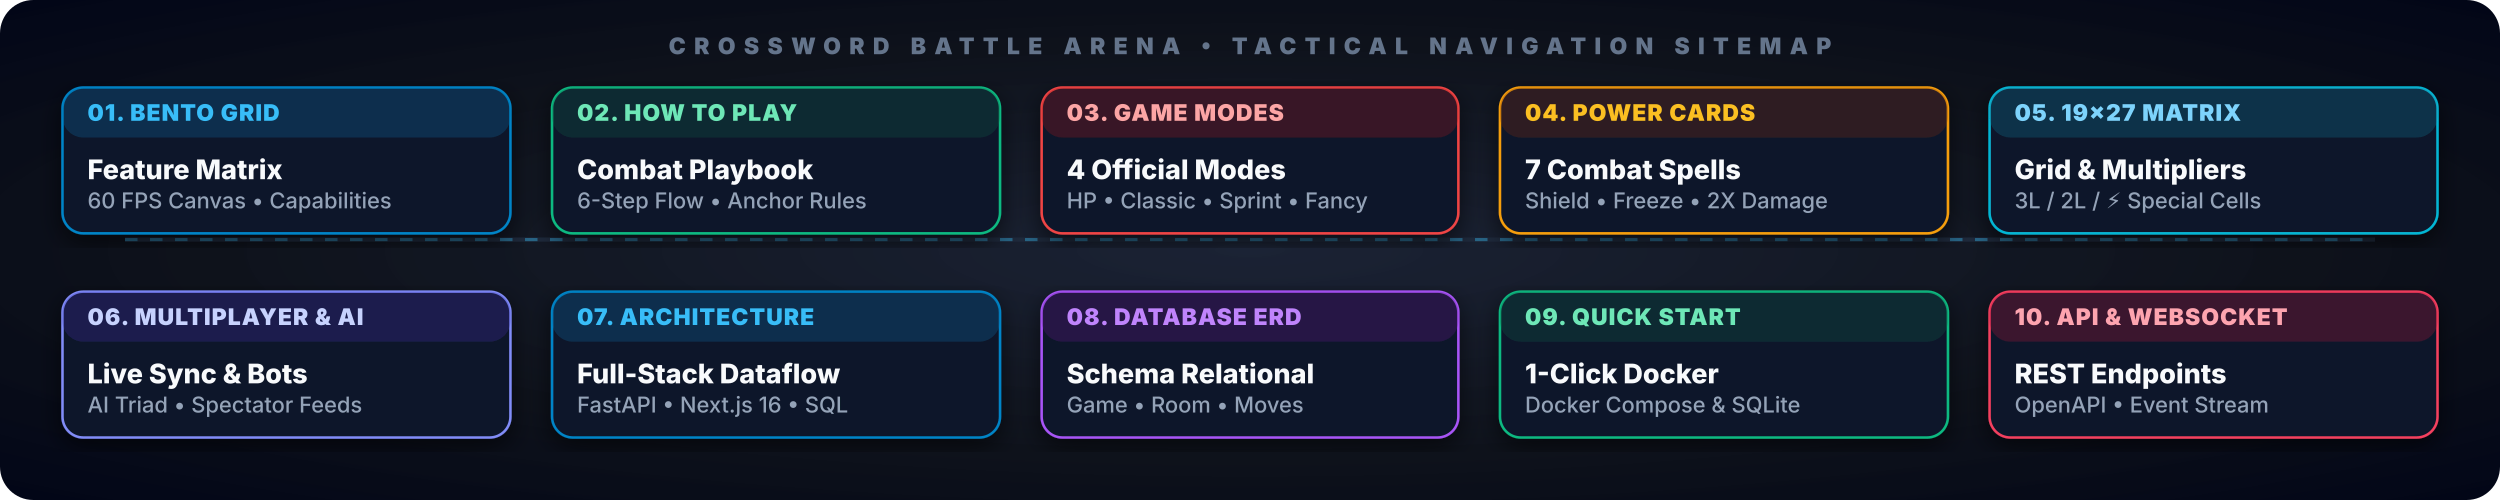
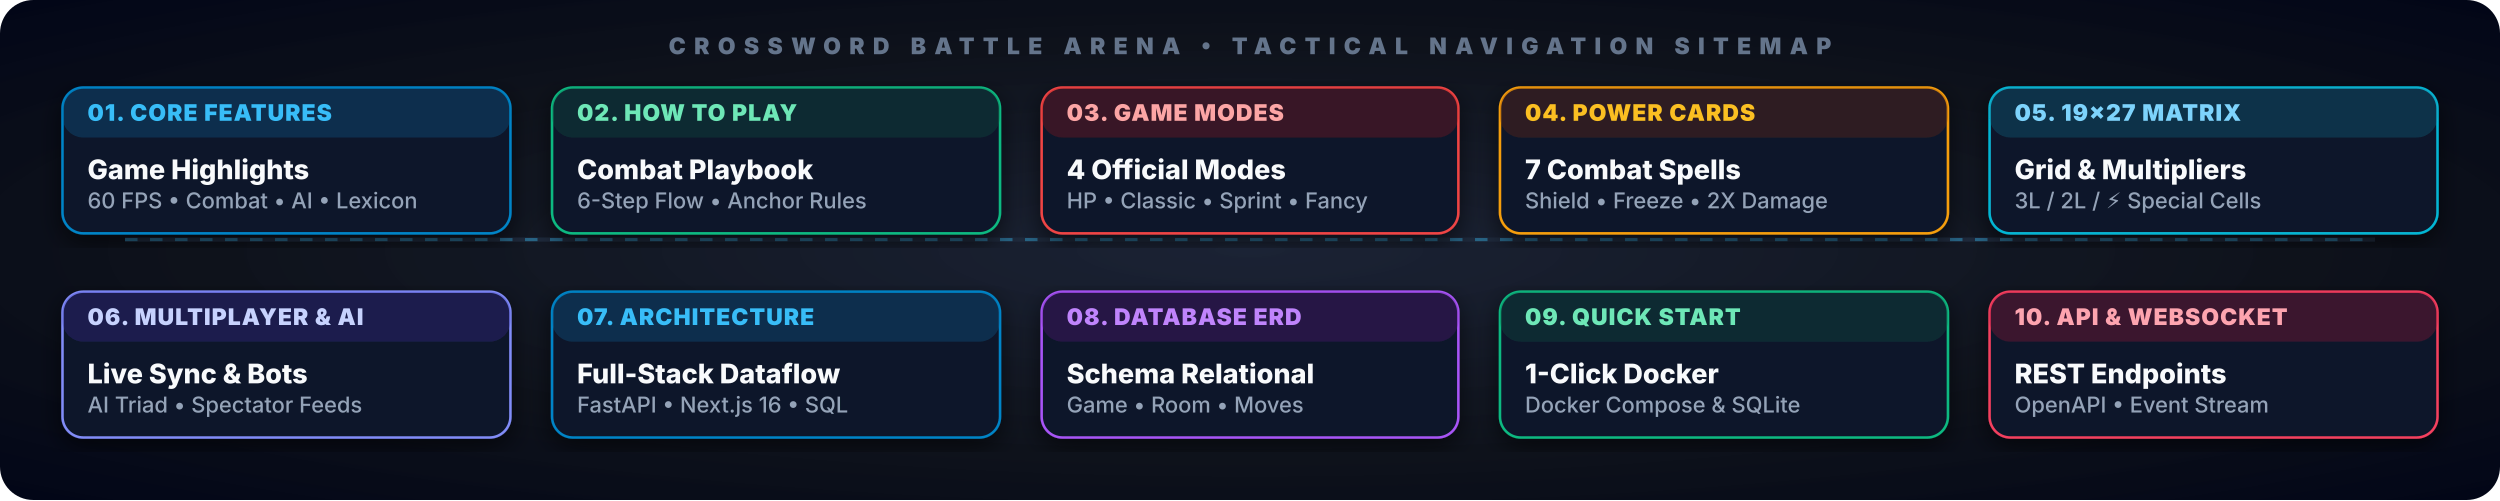
<svg xmlns="http://www.w3.org/2000/svg" viewBox="0 0 1200 240" width="100%" height="100%">
  <defs>
    <radialGradient id="navBg" cx="50%" cy="50%" r="70%">
      <stop offset="0%" stop-color="#0f172a" stop-opacity="0.95" />
      <stop offset="60%" stop-color="#090d16" stop-opacity="0.98" />
      <stop offset="100%" stop-color="#020617" stop-opacity="1" />
    </radialGradient>
    <filter id="navGlow" x="-10%" y="-10%" width="120%" height="120%">
      <feDropShadow dx="0" dy="4" stdDeviation="6" flood-color="#000000" flood-opacity="0.6" />
    </filter>
    <style>
      @keyframes dashMove {
        to { stroke-dashoffset: -32; }
      }
      .stream-anim { stroke-dasharray: 6 6; animation: dashMove 3s linear infinite; }
    </style>
  </defs>
  <rect width="1200" height="240" fill="url(#navBg)" rx="16" />
  <g transform="translate(600, 26)">
    <text x="0" y="0" fill="#64748b" font-family="'Inter', -apple-system, sans-serif" font-size="11" font-weight="900" text-anchor="middle" letter-spacing="4">
      CROSSWORD BATTLE ARENA • TACTICAL NAVIGATION SITEMAP
    </text>
  </g>
  <path d="M 60 115 L 1140 115" stroke="#1e293b" stroke-width="2" />
  <path d="M 60 115 L 1140 115" stroke="#38bdf8" stroke-width="1.5" class="stream-anim" opacity="0.4" />
  <g transform="translate(30, 42)" filter="url(#navGlow)">
    <rect width="215" height="70" rx="10" fill="#0f172a" stroke="#0284c7" stroke-width="1.2" />
    <rect x="0" y="0" width="215" height="24" rx="10" fill="#0369a1" fill-opacity="0.3" />
-     <text x="12" y="16" fill="#38bdf8" font-family="'Inter', sans-serif" font-size="11" font-weight="900" letter-spacing="0.5">01. BENTO GRID</text>
-     <text x="12" y="44" fill="#f8fafc" font-family="'Inter', sans-serif" font-size="13" font-weight="800">Feature Matrix</text>
-     <text x="12" y="58" fill="#94a3b8" font-family="'Inter', sans-serif" font-size="10.5" font-weight="500">60 FPS Canvas • Capabilities</text>
+     <text x="12" y="16" fill="#38bdf8" font-family="'Inter', sans-serif" font-size="11" font-weight="900" letter-spacing="0.5">01. CORE FEATURES</text>
+     <text x="12" y="44" fill="#f8fafc" font-family="'Inter', sans-serif" font-size="13" font-weight="800">Game Highlights</text>
+     <text x="12" y="58" fill="#94a3b8" font-family="'Inter', sans-serif" font-size="10.5" font-weight="500">60 FPS • Combat • AI • Lexicon</text>
  </g>
  <g transform="translate(265, 42)" filter="url(#navGlow)">
    <rect width="215" height="70" rx="10" fill="#0f172a" stroke="#10b981" stroke-width="1.2" />
    <rect x="0" y="0" width="215" height="24" rx="10" fill="#065f46" fill-opacity="0.3" />
    <text x="12" y="16" fill="#6ee7b7" font-family="'Inter', sans-serif" font-size="11" font-weight="900" letter-spacing="0.5">02. HOW TO PLAY</text>
    <text x="12" y="44" fill="#f8fafc" font-family="'Inter', sans-serif" font-size="13" font-weight="800">Combat Playbook</text>
    <text x="12" y="58" fill="#94a3b8" font-family="'Inter', sans-serif" font-size="10.5" font-weight="500">6-Step Flow • Anchor Rules</text>
  </g>
  <g transform="translate(500, 42)" filter="url(#navGlow)">
    <rect width="200" height="70" rx="10" fill="#0f172a" stroke="#ef4444" stroke-width="1.2" />
    <rect x="0" y="0" width="200" height="24" rx="10" fill="#991b1b" fill-opacity="0.3" />
    <text x="12" y="16" fill="#fca5a5" font-family="'Inter', sans-serif" font-size="11" font-weight="900" letter-spacing="0.5">03. GAME MODES</text>
    <text x="12" y="44" fill="#f8fafc" font-family="'Inter', sans-serif" font-size="13" font-weight="800">4 Official Modes</text>
    <text x="12" y="58" fill="#94a3b8" font-family="'Inter', sans-serif" font-size="10.5" font-weight="500">HP • Classic • Sprint • Fancy</text>
  </g>
  <g transform="translate(720, 42)" filter="url(#navGlow)">
    <rect width="215" height="70" rx="10" fill="#0f172a" stroke="#f59e0b" stroke-width="1.2" />
    <rect x="0" y="0" width="215" height="24" rx="10" fill="#78350f" fill-opacity="0.3" />
    <text x="12" y="16" fill="#fbbf24" font-family="'Inter', sans-serif" font-size="11" font-weight="900" letter-spacing="0.5">04. POWER CARDS</text>
    <text x="12" y="44" fill="#f8fafc" font-family="'Inter', sans-serif" font-size="13" font-weight="800">7 Combat Spells</text>
    <text x="12" y="58" fill="#94a3b8" font-family="'Inter', sans-serif" font-size="10.5" font-weight="500">Shield • Freeze • 2X Damage</text>
  </g>
  <g transform="translate(955, 42)" filter="url(#navGlow)">
    <rect width="215" height="70" rx="10" fill="#0f172a" stroke="#06b6d4" stroke-width="1.2" />
    <rect x="0" y="0" width="215" height="24" rx="10" fill="#0e7490" fill-opacity="0.3" />
    <text x="12" y="16" fill="#7dd3fc" font-family="'Inter', sans-serif" font-size="11" font-weight="900" letter-spacing="0.5">05. 19×27 MATRIX</text>
    <text x="12" y="44" fill="#f8fafc" font-family="'Inter', sans-serif" font-size="13" font-weight="800">Grid &amp; Multipliers</text>
    <text x="12" y="58" fill="#94a3b8" font-family="'Inter', sans-serif" font-size="10.5" font-weight="500">3L / 2L / ⚡ Special Cells</text>
  </g>
  <g transform="translate(30, 140)" filter="url(#navGlow)">
    <rect width="215" height="70" rx="10" fill="#0f172a" stroke="#818cf8" stroke-width="1.2" />
    <rect x="0" y="0" width="215" height="24" rx="10" fill="#3730a3" fill-opacity="0.3" />
    <text x="12" y="16" fill="#c7d2fe" font-family="'Inter', sans-serif" font-size="11" font-weight="900" letter-spacing="0.5">06. MULTIPLAYER &amp; AI</text>
    <text x="12" y="44" fill="#f8fafc" font-family="'Inter', sans-serif" font-size="13" font-weight="800">Live Sync &amp; Bots</text>
    <text x="12" y="58" fill="#94a3b8" font-family="'Inter', sans-serif" font-size="10.5" font-weight="500">AI Triad • Spectator Feeds</text>
  </g>
  <g transform="translate(265, 140)" filter="url(#navGlow)">
    <rect width="215" height="70" rx="10" fill="#0f172a" stroke="#0284c7" stroke-width="1.2" />
    <rect x="0" y="0" width="215" height="24" rx="10" fill="#0369a1" fill-opacity="0.3" />
    <text x="12" y="16" fill="#38bdf8" font-family="'Inter', sans-serif" font-size="11" font-weight="900" letter-spacing="0.5">07. ARCHITECTURE</text>
    <text x="12" y="44" fill="#f8fafc" font-family="'Inter', sans-serif" font-size="13" font-weight="800">Full-Stack Dataflow</text>
    <text x="12" y="58" fill="#94a3b8" font-family="'Inter', sans-serif" font-size="10.5" font-weight="500">FastAPI • Next.js 16 • SQL</text>
  </g>
  <g transform="translate(500, 140)" filter="url(#navGlow)">
    <rect width="200" height="70" rx="10" fill="#0f172a" stroke="#a855f7" stroke-width="1.2" />
    <rect x="0" y="0" width="200" height="24" rx="10" fill="#581c87" fill-opacity="0.3" />
    <text x="12" y="16" fill="#c084fc" font-family="'Inter', sans-serif" font-size="11" font-weight="900" letter-spacing="0.5">08. DATABASE ERD</text>
    <text x="12" y="44" fill="#f8fafc" font-family="'Inter', sans-serif" font-size="13" font-weight="800">Schema Relational</text>
    <text x="12" y="58" fill="#94a3b8" font-family="'Inter', sans-serif" font-size="10.5" font-weight="500">Game • Room • Moves</text>
  </g>
  <g transform="translate(720, 140)" filter="url(#navGlow)">
    <rect width="215" height="70" rx="10" fill="#0f172a" stroke="#10b981" stroke-width="1.2" />
    <rect x="0" y="0" width="215" height="24" rx="10" fill="#065f46" fill-opacity="0.3" />
    <text x="12" y="16" fill="#6ee7b7" font-family="'Inter', sans-serif" font-size="11" font-weight="900" letter-spacing="0.5">09. QUICK START</text>
    <text x="12" y="44" fill="#f8fafc" font-family="'Inter', sans-serif" font-size="13" font-weight="800">1-Click Docker</text>
    <text x="12" y="58" fill="#94a3b8" font-family="'Inter', sans-serif" font-size="10.5" font-weight="500">Docker Compose &amp; SQLite</text>
  </g>
  <g transform="translate(955, 140)" filter="url(#navGlow)">
    <rect width="215" height="70" rx="10" fill="#0f172a" stroke="#f43f5e" stroke-width="1.2" />
    <rect x="0" y="0" width="215" height="24" rx="10" fill="#9f1239" fill-opacity="0.3" />
    <text x="12" y="16" fill="#fda4af" font-family="'Inter', sans-serif" font-size="11" font-weight="900" letter-spacing="0.5">10. API &amp; WEBSOCKET</text>
    <text x="12" y="44" fill="#f8fafc" font-family="'Inter', sans-serif" font-size="13" font-weight="800">REST Endpoints</text>
    <text x="12" y="58" fill="#94a3b8" font-family="'Inter', sans-serif" font-size="10.5" font-weight="500">OpenAPI • Event Stream</text>
  </g>
</svg>
